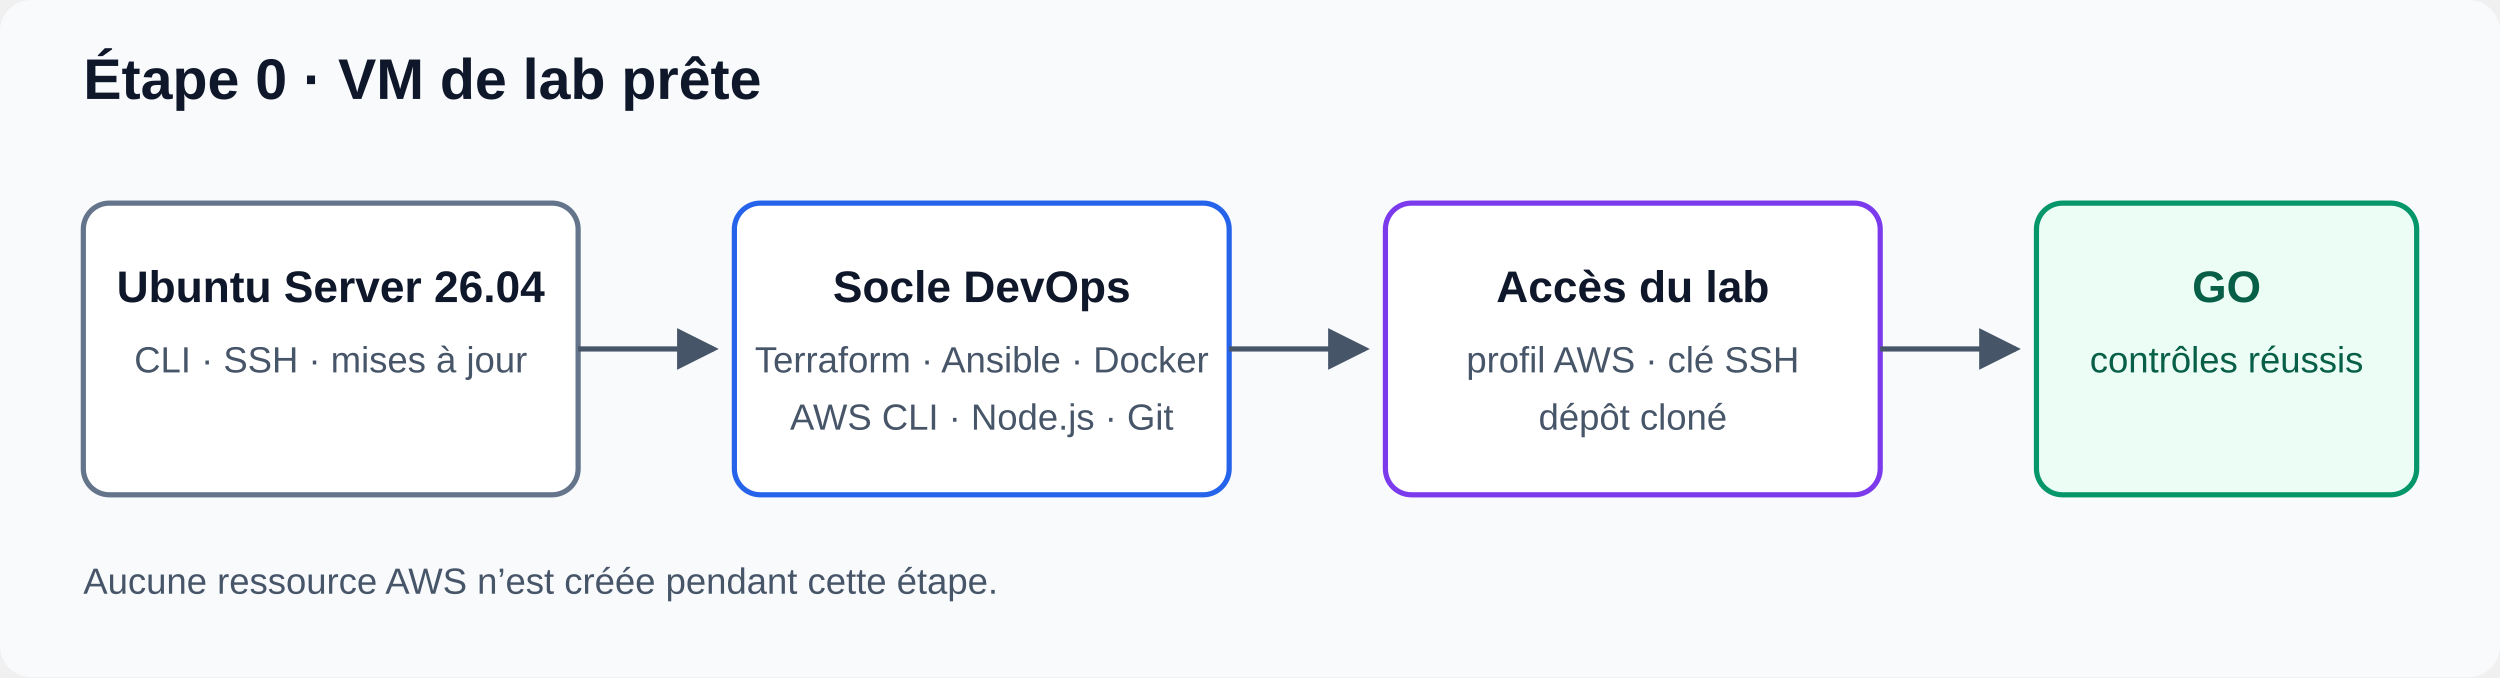
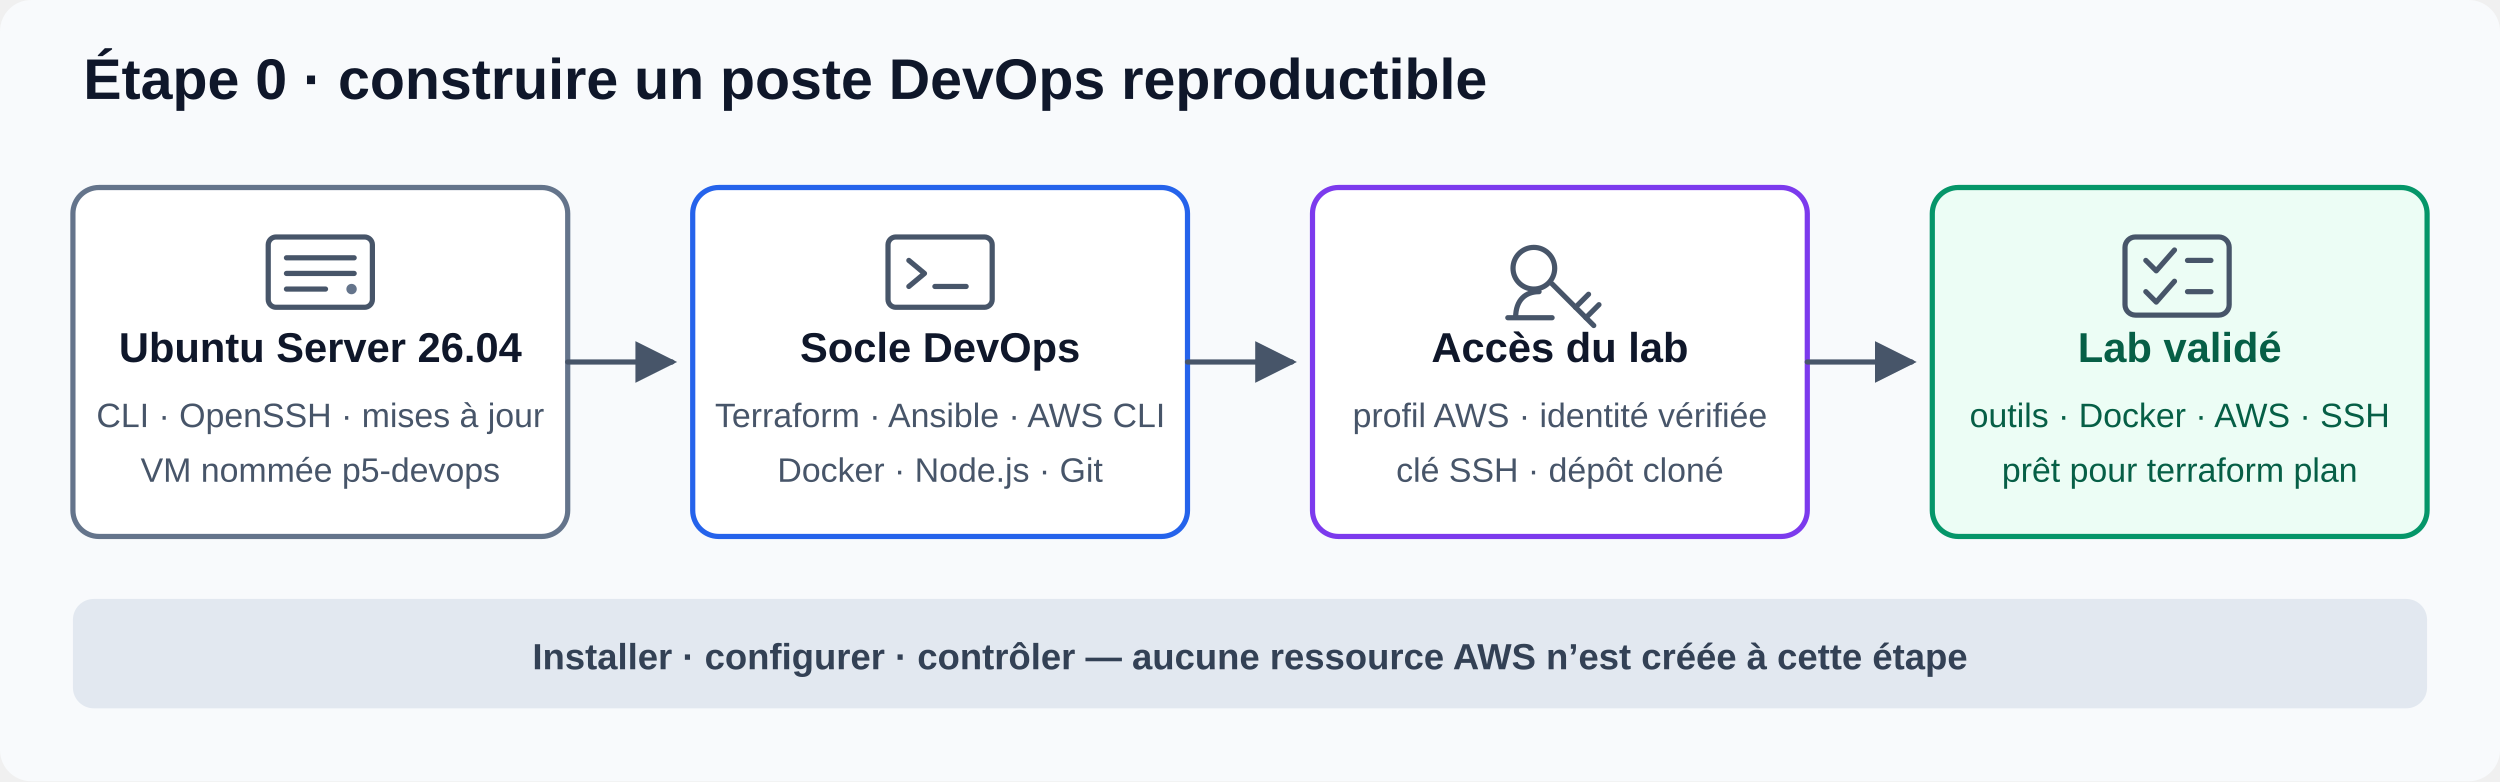
- <svg xmlns="http://www.w3.org/2000/svg" width="960" height="260" viewBox="0 0 960 260" role="img" aria-labelledby="title desc">
+ <svg xmlns="http://www.w3.org/2000/svg" width="960" height="300" viewBox="0 0 960 300" role="img" aria-labelledby="title desc">
  <defs>
-     <marker id="a" markerWidth="8" markerHeight="8" refX="7" refY="4" orient="auto">
+     <marker id="arrow" markerWidth="8" markerHeight="8" refX="7" refY="4" orient="auto">
      <path d="M0 0L8 4L0 8Z" fill="#475569" />
    </marker>
+     <style>
+     .title{font:700 22px Arial,sans-serif;fill:#0f172a}.card-title{font:700 16px Arial,sans-serif;fill:#0f172a}.label{font:13px Arial,sans-serif;fill:#475569}.ok-title{font:700 16px Arial,sans-serif;fill:#065f46}.ok-label{font:13px Arial,sans-serif;fill:#065f46}.line{fill:none;stroke:#475569;stroke-width:2;stroke-linecap:round;stroke-linejoin:round}
+   </style>
  </defs>
-   <rect width="960" height="260" rx="12" fill="#f8fafc" />
-   <text x="32" y="38" font-family="Arial,sans-serif" font-size="22" font-weight="700" fill="#0f172a">Étape 0 · VM de lab prête</text>
-   <g font-family="Arial,sans-serif" text-anchor="middle">
-     <rect x="32" y="78" width="190" height="112" rx="10" fill="#fff" stroke="#64748b" stroke-width="2" />
-     <text x="127" y="116" font-size="17" font-weight="700" fill="#0f172a">Ubuntu Server 26.04</text>
-     <text x="127" y="143" font-size="14" fill="#475569">CLI · SSH · mises à jour</text>
-     <rect x="282" y="78" width="190" height="112" rx="10" fill="#fff" stroke="#2563eb" stroke-width="2" />
-     <text x="377" y="116" font-size="17" font-weight="700" fill="#0f172a">Socle DevOps</text>
-     <text x="377" y="143" font-size="14" fill="#475569">Terraform · Ansible · Docker</text>
-     <text x="377" y="165" font-size="14" fill="#475569">AWS CLI · Node.js · Git</text>
-     <rect x="532" y="78" width="190" height="112" rx="10" fill="#fff" stroke="#7c3aed" stroke-width="2" />
-     <text x="627" y="116" font-size="17" font-weight="700" fill="#0f172a">Accès du lab</text>
-     <text x="627" y="143" font-size="14" fill="#475569">profil AWS · clé SSH</text>
-     <text x="627" y="165" font-size="14" fill="#475569">dépôt cloné</text>
-     <rect x="782" y="78" width="146" height="112" rx="10" fill="#ecfdf5" stroke="#059669" stroke-width="2" />
-     <text x="855" y="116" font-size="17" font-weight="700" fill="#065f46">GO</text>
-     <text x="855" y="143" font-size="14" fill="#065f46">contrôles réussis</text>
+   <rect width="960" height="300" rx="12" fill="#f8fafc" />
+   <text x="32" y="38" class="title">Étape 0 · construire un poste DevOps reproductible</text>
+   <g text-anchor="middle">
+     <rect x="28" y="72" width="190" height="134" rx="10" fill="#fff" stroke="#64748b" stroke-width="2" />
+     <g transform="translate(103 91)" class="line">
+       <rect x="0" y="0" width="40" height="27" rx="3" />
+       <line x1="7" y1="8" x2="33" y2="8" />
+       <line x1="7" y1="14" x2="33" y2="14" />
+       <line x1="7" y1="20" x2="22" y2="20" />
+       <circle cx="32" cy="20" r="2" fill="#64748b" stroke="none" />
+     </g>
+     <text x="123" y="139" class="card-title">Ubuntu Server 26.04</text>
+     <text x="123" y="164" class="label">CLI · OpenSSH · mises à jour</text>
+     <text x="123" y="185" class="label">VM nommée p5-devops</text>
+     <rect x="266" y="72" width="190" height="134" rx="10" fill="#fff" stroke="#2563eb" stroke-width="2" />
+     <g transform="translate(341 91)" class="line" stroke="#2563eb">
+       <rect x="0" y="0" width="40" height="27" rx="3" />
+       <path d="M8 9l6 5-6 5M18 19h12" />
+     </g>
+     <text x="361" y="139" class="card-title">Socle DevOps</text>
+     <text x="361" y="164" class="label">Terraform · Ansible · AWS CLI</text>
+     <text x="361" y="185" class="label">Docker · Node.js · Git</text>
+     <rect x="504" y="72" width="190" height="134" rx="10" fill="#fff" stroke="#7c3aed" stroke-width="2" />
+     <g transform="translate(578 91)" class="line" stroke="#7c3aed">
+       <circle cx="11" cy="12" r="8" />
+       <line x1="18" y1="18" x2="34" y2="34" />
+       <line x1="27" y1="27" x2="32" y2="22" />
+       <line x1="31" y1="31" x2="36" y2="26" />
+       <path d="M1 31h17M4 31c0-7 4-10 9-10" />
+     </g>
+     <text x="599" y="139" class="card-title">Accès du lab</text>
+     <text x="599" y="164" class="label">profil AWS · identité vérifiée</text>
+     <text x="599" y="185" class="label">clé SSH · dépôt cloné</text>
+     <rect x="742" y="72" width="190" height="134" rx="10" fill="#ecfdf5" stroke="#059669" stroke-width="2" />
+     <g transform="translate(816 91)" class="line" stroke="#059669">
+       <rect x="0" y="0" width="40" height="30" rx="4" />
+       <path d="M8 9l4 4 7-8M8 21l4 4 7-8" />
+       <line x1="24" y1="9" x2="33" y2="9" />
+       <line x1="24" y1="21" x2="33" y2="21" />
+     </g>
+     <text x="837" y="139" class="ok-title">Lab validé</text>
+     <text x="837" y="164" class="ok-label">outils · Docker · AWS · SSH</text>
+     <text x="837" y="185" class="ok-label">prêt pour terraform plan</text>
  </g>
-   <g stroke="#475569" stroke-width="2" marker-end="url(#a)">
-     <line x1="222" y1="134" x2="274" y2="134" />
-     <line x1="472" y1="134" x2="524" y2="134" />
-     <line x1="722" y1="134" x2="774" y2="134" />
+   <g class="line" marker-end="url(#arrow)">
+     <line x1="218" y1="139" x2="258" y2="139" />
+     <line x1="456" y1="139" x2="496" y2="139" />
+     <line x1="694" y1="139" x2="734" y2="139" />
  </g>
-   <text x="32" y="228" font-family="Arial,sans-serif" font-size="14" fill="#475569">Aucune ressource AWS n’est créée pendant cette étape.</text>
+   <rect x="28" y="230" width="904" height="42" rx="8" fill="#e2e8f0" />
+   <text x="480" y="257" text-anchor="middle" font-family="Arial,sans-serif" font-size="14" font-weight="700" fill="#334155">Installer · configurer · contrôler — aucune ressource AWS n’est créée à cette étape</text>
</svg>
